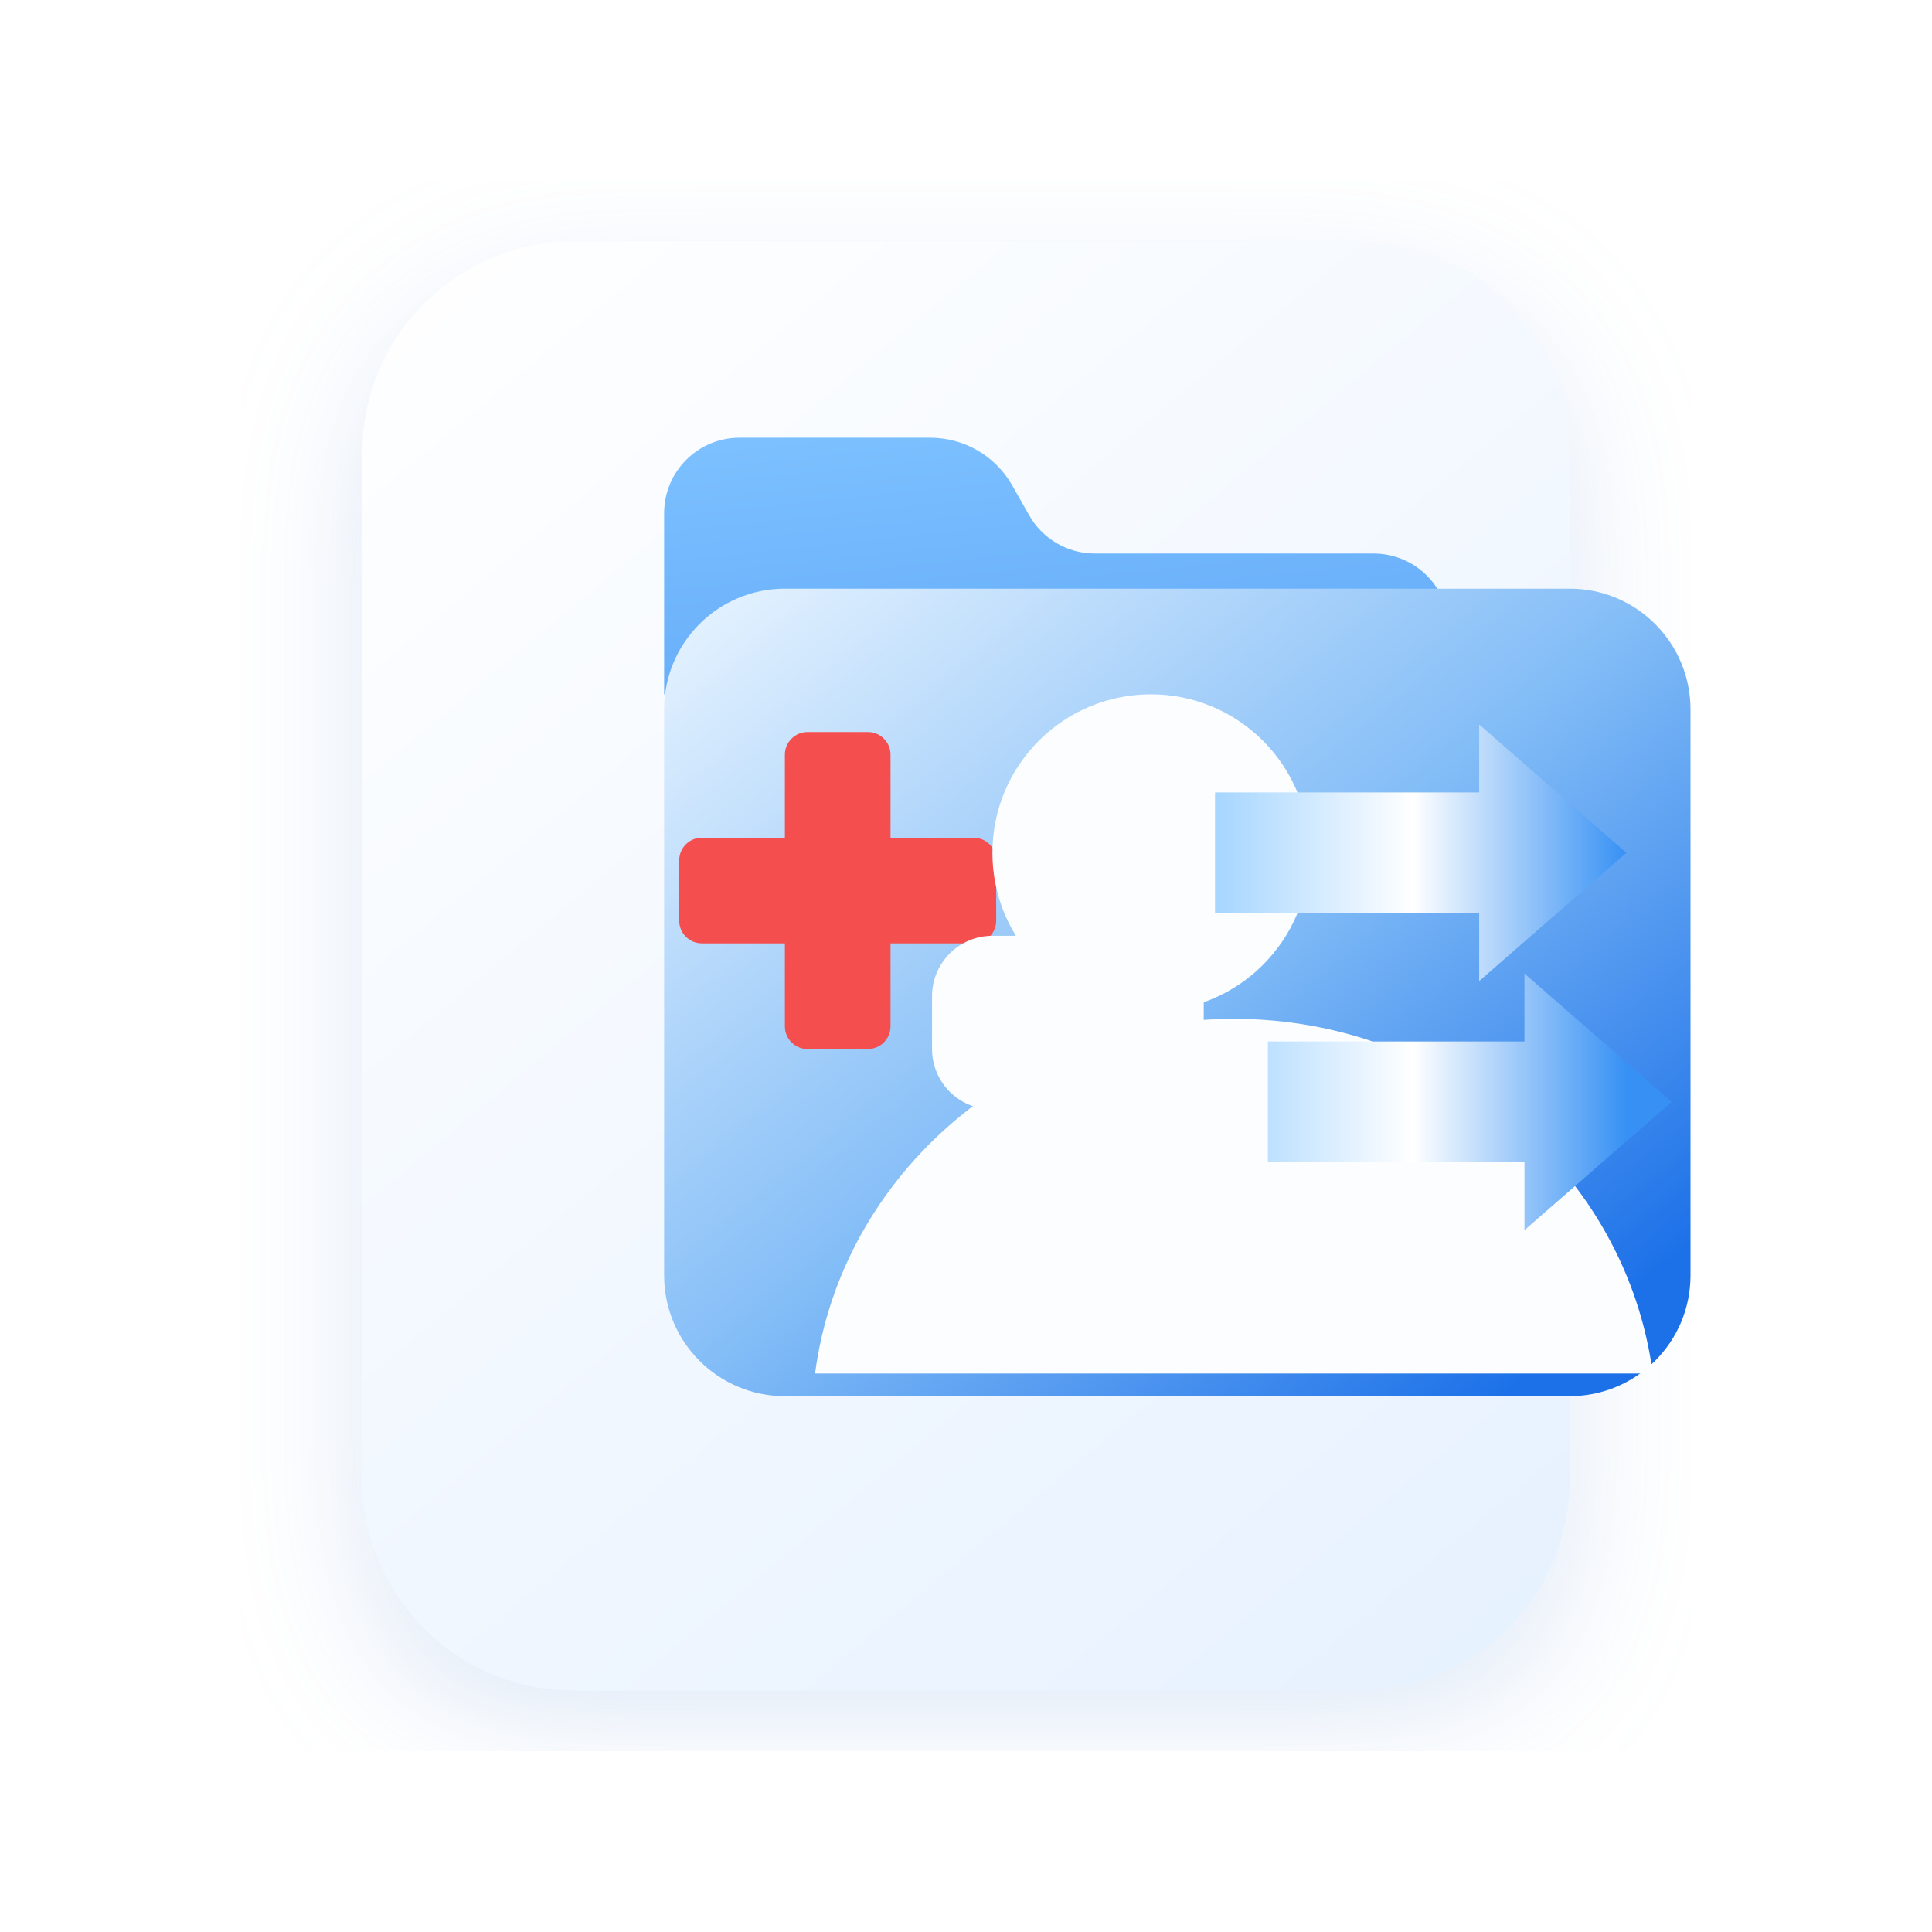
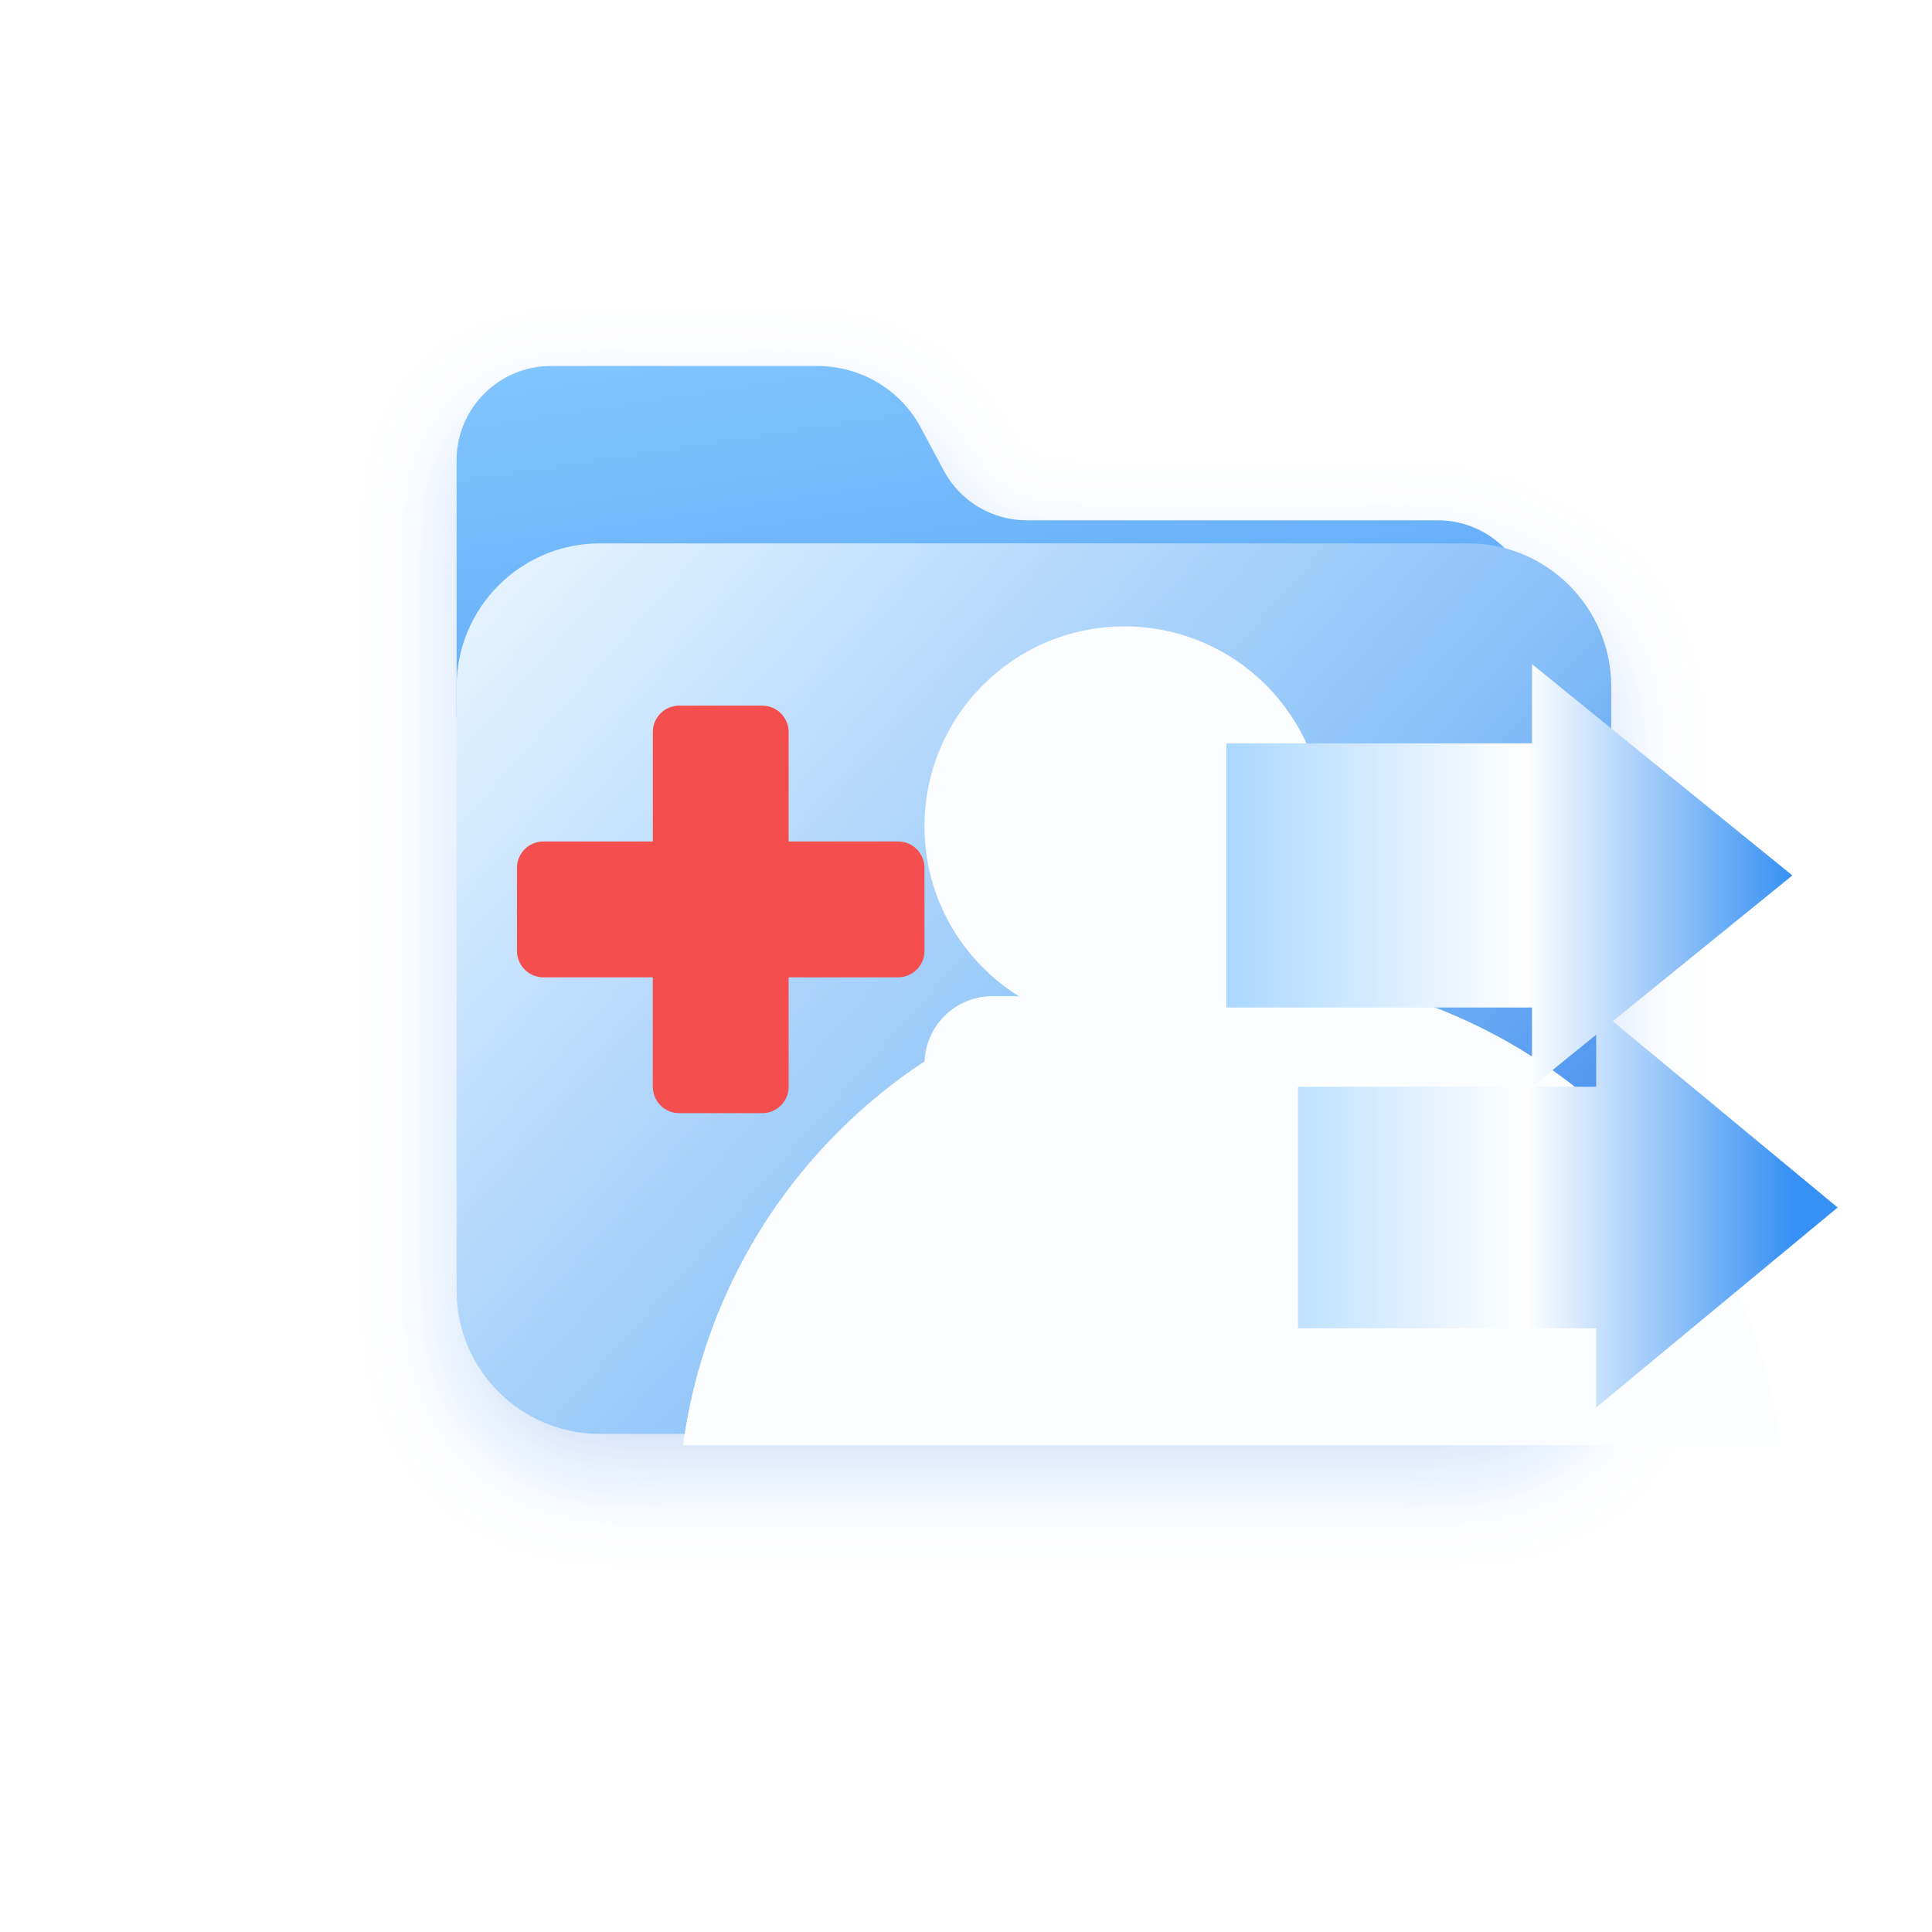
<svg xmlns="http://www.w3.org/2000/svg" width="512" height="512" viewBox="0 0 512 512" fill="none">
  <defs>
-     <linearGradient id="bg" x1="96" y1="64" x2="416" y2="448" gradientUnits="userSpaceOnUse">
-       <stop stop-color="#FFFFFF" />
-       <stop offset="1" stop-color="#E6F1FF" />
+     <linearGradient id="folderBack" x1="129" y1="91" x2="175" y2="395" gradientUnits="userSpaceOnUse">
+       <stop stop-color="#83C7FF" />
+       <stop offset="1" stop-color="#287AEC" />
    </linearGradient>
-     <linearGradient id="folderBack" x1="170" y1="120" x2="198" y2="388" gradientUnits="userSpaceOnUse">
-       <stop stop-color="#7CC0FF" />
-       <stop offset="1" stop-color="#2D7BEA" />
-     </linearGradient>
-     <linearGradient id="folderFront" x1="170" y1="160" x2="364" y2="398" gradientUnits="userSpaceOnUse">
-       <stop stop-color="#EAF5FF" />
-       <stop offset="0.55" stop-color="#83BDF7" />
+     <linearGradient id="folderFront" x1="123" y1="144" x2="425" y2="411" gradientUnits="userSpaceOnUse">
+       <stop stop-color="#EAF6FF" />
+       <stop offset="0.58" stop-color="#86BFF8" />
      <stop offset="1" stop-color="#1D71E8" />
    </linearGradient>
-     <linearGradient id="arrowBlue" x1="318" y1="218" x2="431" y2="218" gradientUnits="userSpaceOnUse">
+     <linearGradient id="arrowFill" x1="314" y1="214" x2="475" y2="214" gradientUnits="userSpaceOnUse">
      <stop stop-color="#9FD2FF" />
-       <stop offset="0.5" stop-color="#FFFFFF" />
+       <stop offset="0.56" stop-color="#FFFFFF" />
      <stop offset="1" stop-color="#3791F4" />
    </linearGradient>
-     <filter id="shadow" x="64" y="48" width="384" height="416" filterUnits="userSpaceOnUse" color-interpolation-filters="sRGB">
+     <filter id="softShadow" x="67" y="61" width="418" height="361" filterUnits="userSpaceOnUse" color-interpolation-filters="sRGB">
      <feFlood flood-opacity="0" result="BackgroundImageFix" />
      <feColorMatrix in="SourceAlpha" type="matrix" values="0 0 0 0 0 0 0 0 0 0 0 0 0 0 0 0 0 0 127 0" result="hardAlpha" />
-       <feOffset dy="12" />
-       <feGaussianBlur stdDeviation="18" />
-       <feColorMatrix type="matrix" values="0 0 0 0 0.455 0 0 0 0 0.627 0 0 0 0 0.863 0 0 0 0.22 0" />
+       <feOffset dy="10" />
+       <feGaussianBlur stdDeviation="12" />
+       <feColorMatrix type="matrix" values="0 0 0 0 0.176 0 0 0 0 0.475 0 0 0 0 0.91 0 0 0 0.22 0" />
      <feBlend mode="normal" in2="BackgroundImageFix" result="effect1_dropShadow_1_1" />
      <feBlend mode="normal" in="SourceGraphic" in2="effect1_dropShadow_1_1" result="shape" />
    </filter>
  </defs>
-   <g filter="url(#shadow)">
-     <rect x="96" y="64" width="320" height="384" rx="56" fill="url(#bg)" />
+   <g filter="url(#softShadow)">
+     <path d="M121 122C121 108.193 132.193 97 146 97H216.625C228.131 97 238.673 103.287 244.051 113.368L250.086 124.68C254.423 132.807 262.877 137.883 272.089 137.883H381C394.807 137.883 406 149.076 406 162.883V190H121V122Z" fill="url(#folderBack)" />
+     <rect x="121" y="144" width="306" height="236" rx="38" fill="url(#folderFront)" />
+     <rect x="139" y="163" width="272" height="198" rx="30" fill="url(#folderFront)" opacity="0.95" />
  </g>
-   <path d="M176 136C176 124.954 184.954 116 196 116H246.5C255.522 116 263.828 120.835 268.265 128.667L272.735 136.553C276.285 142.818 282.929 146.695 290.13 146.695H364C375.046 146.695 384 155.649 384 166.695V184H176V136Z" fill="url(#folderBack)" />
-   <rect x="176" y="156" width="272" height="214" rx="32" fill="url(#folderFront)" />
-   <rect x="192" y="172" width="240" height="182" rx="26" fill="url(#folderFront)" opacity="0.92" />
-   <rect x="208" y="194" width="28" height="84" rx="6" fill="#F54E4E" />
-   <rect x="180" y="222" width="84" height="28" rx="6" fill="#F54E4E" />
-   <path d="M238 364C244.959 310.862 292.515 270 349 270C405.485 270 453.041 310.862 460 364H238Z" fill="#FBFDFF" transform="translate(-22 0)" />
-   <circle cx="327" cy="226" r="42" fill="#FBFDFF" transform="translate(-22 0)" />
-   <rect x="269" y="248" width="72" height="46" rx="16" fill="#FBFDFF" transform="translate(-22 0)" />
-   <path d="M322 210H392L392 192L431 226L392 260V242H322V210Z" fill="url(#arrowBlue)" />
-   <path d="M336 276H404V258L443 292L404 326V308H336V276Z" fill="url(#arrowBlue)" />
+   <rect x="173" y="187" width="36" height="108" rx="7" fill="#F54E4E" />
+   <rect x="137" y="223" width="108" height="36" rx="7" fill="#F54E4E" />
+   <circle cx="298" cy="219" r="53" fill="#FBFDFF" />
+   <rect x="245" y="264" width="106" height="53" rx="18" fill="#FBFDFF" />
+   <path d="M200 383C209.712 311.277 270.982 257 345.5 257C420.018 257 481.288 311.277 491 383H200Z" fill="#FBFDFF" transform="translate(-19 0)" />
+   <path d="M325 197H406V176L475 232L406 288V267H325V197Z" fill="url(#arrowFill)" />
+   <path d="M344 288H423V267L487 320L423 373V352H344V288Z" fill="url(#arrowFill)" />
</svg>
